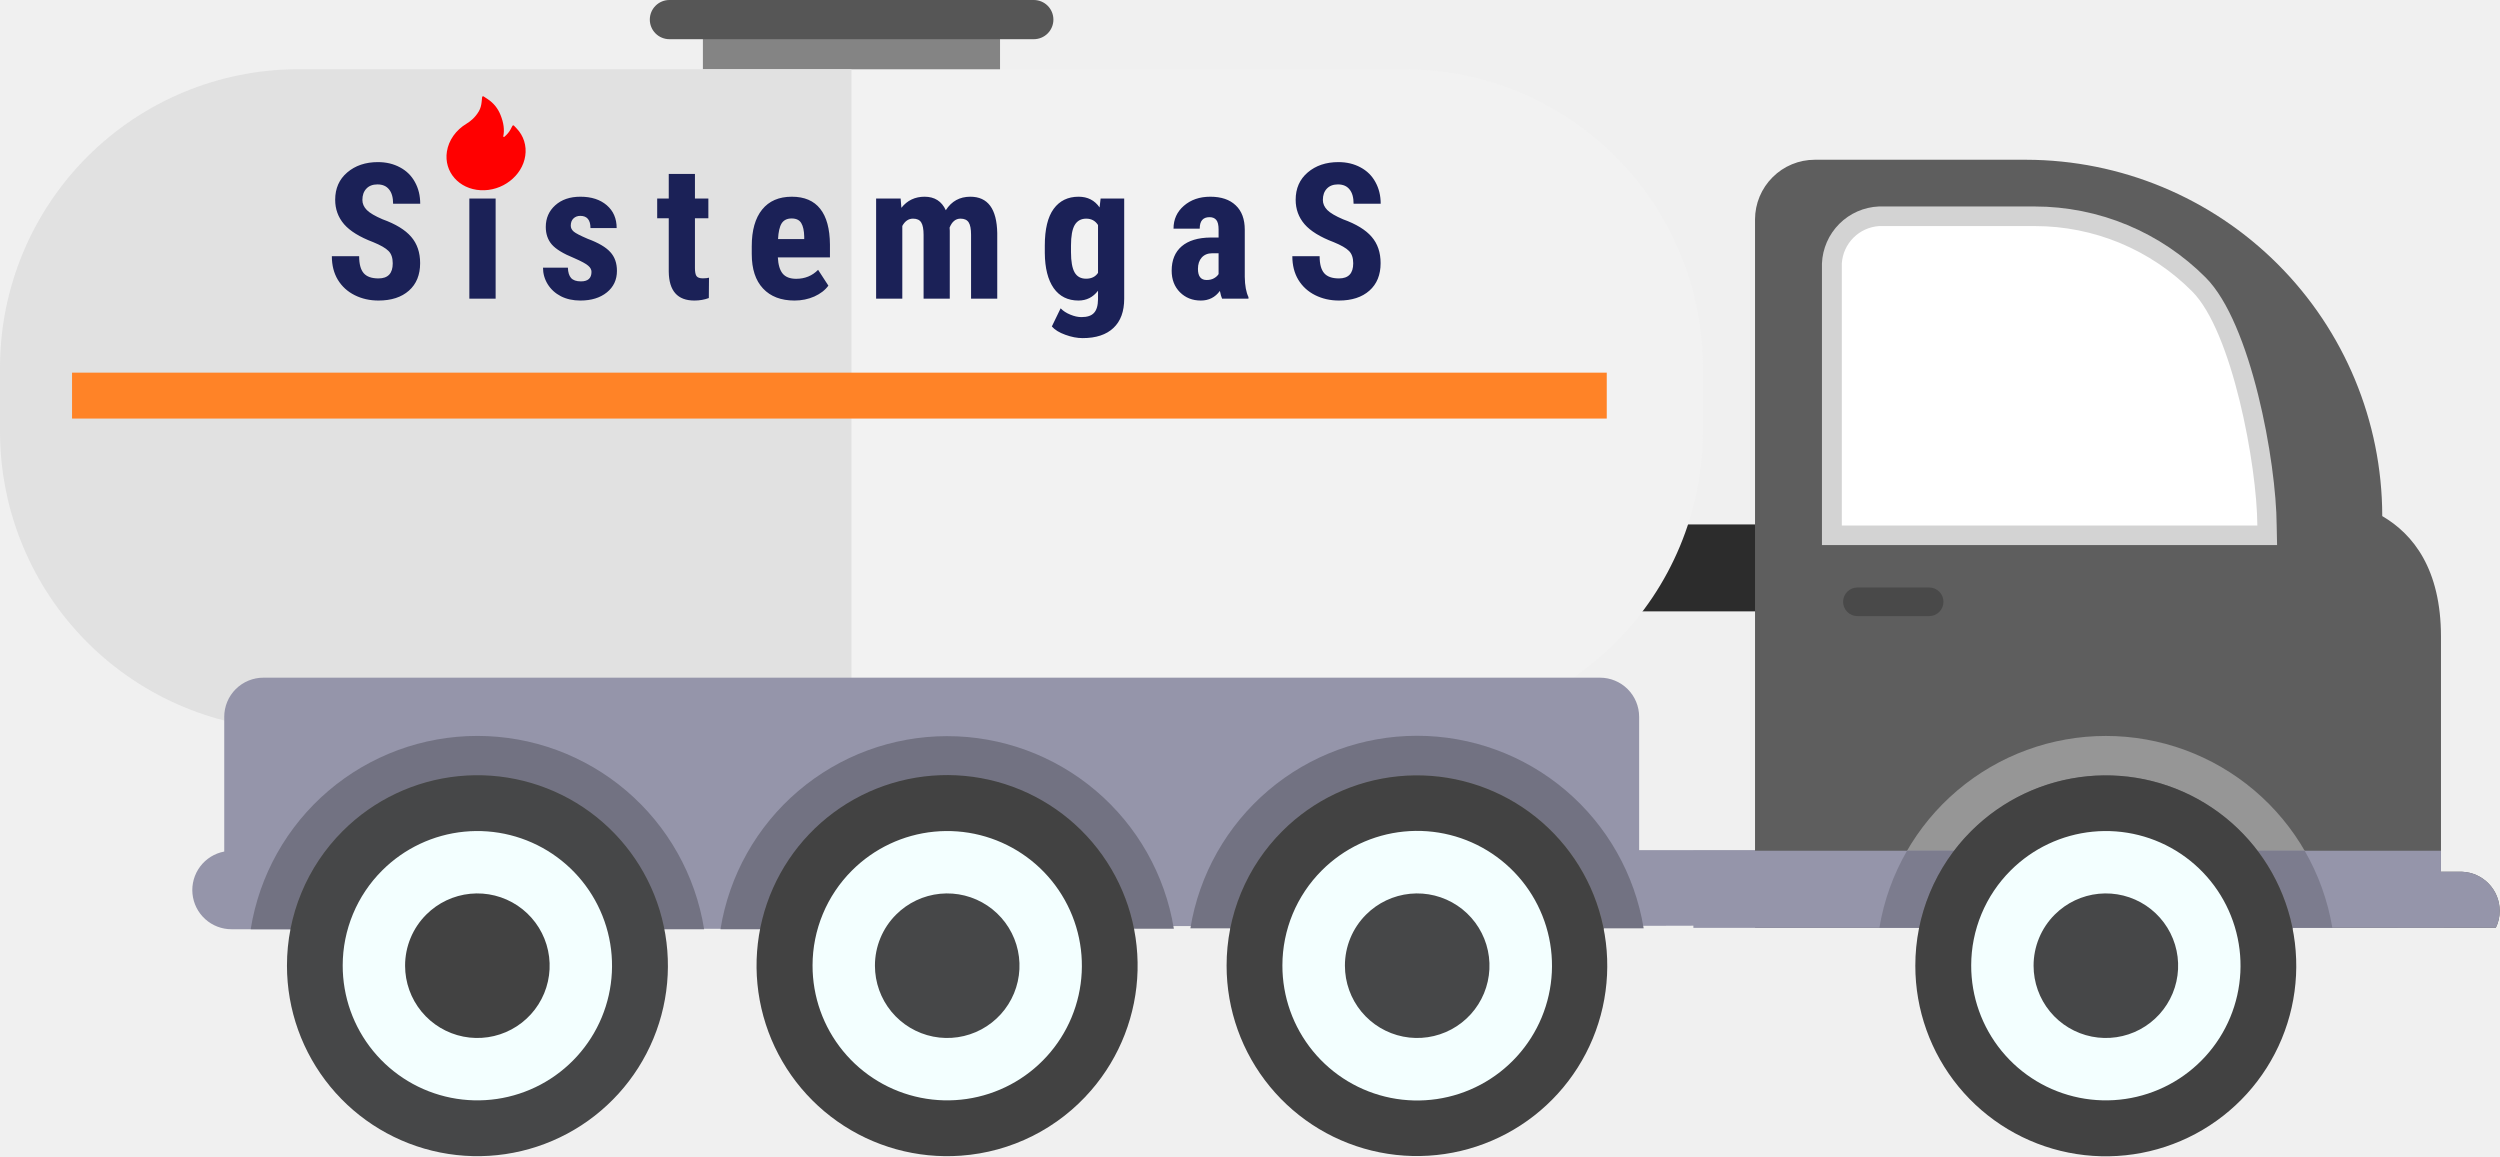
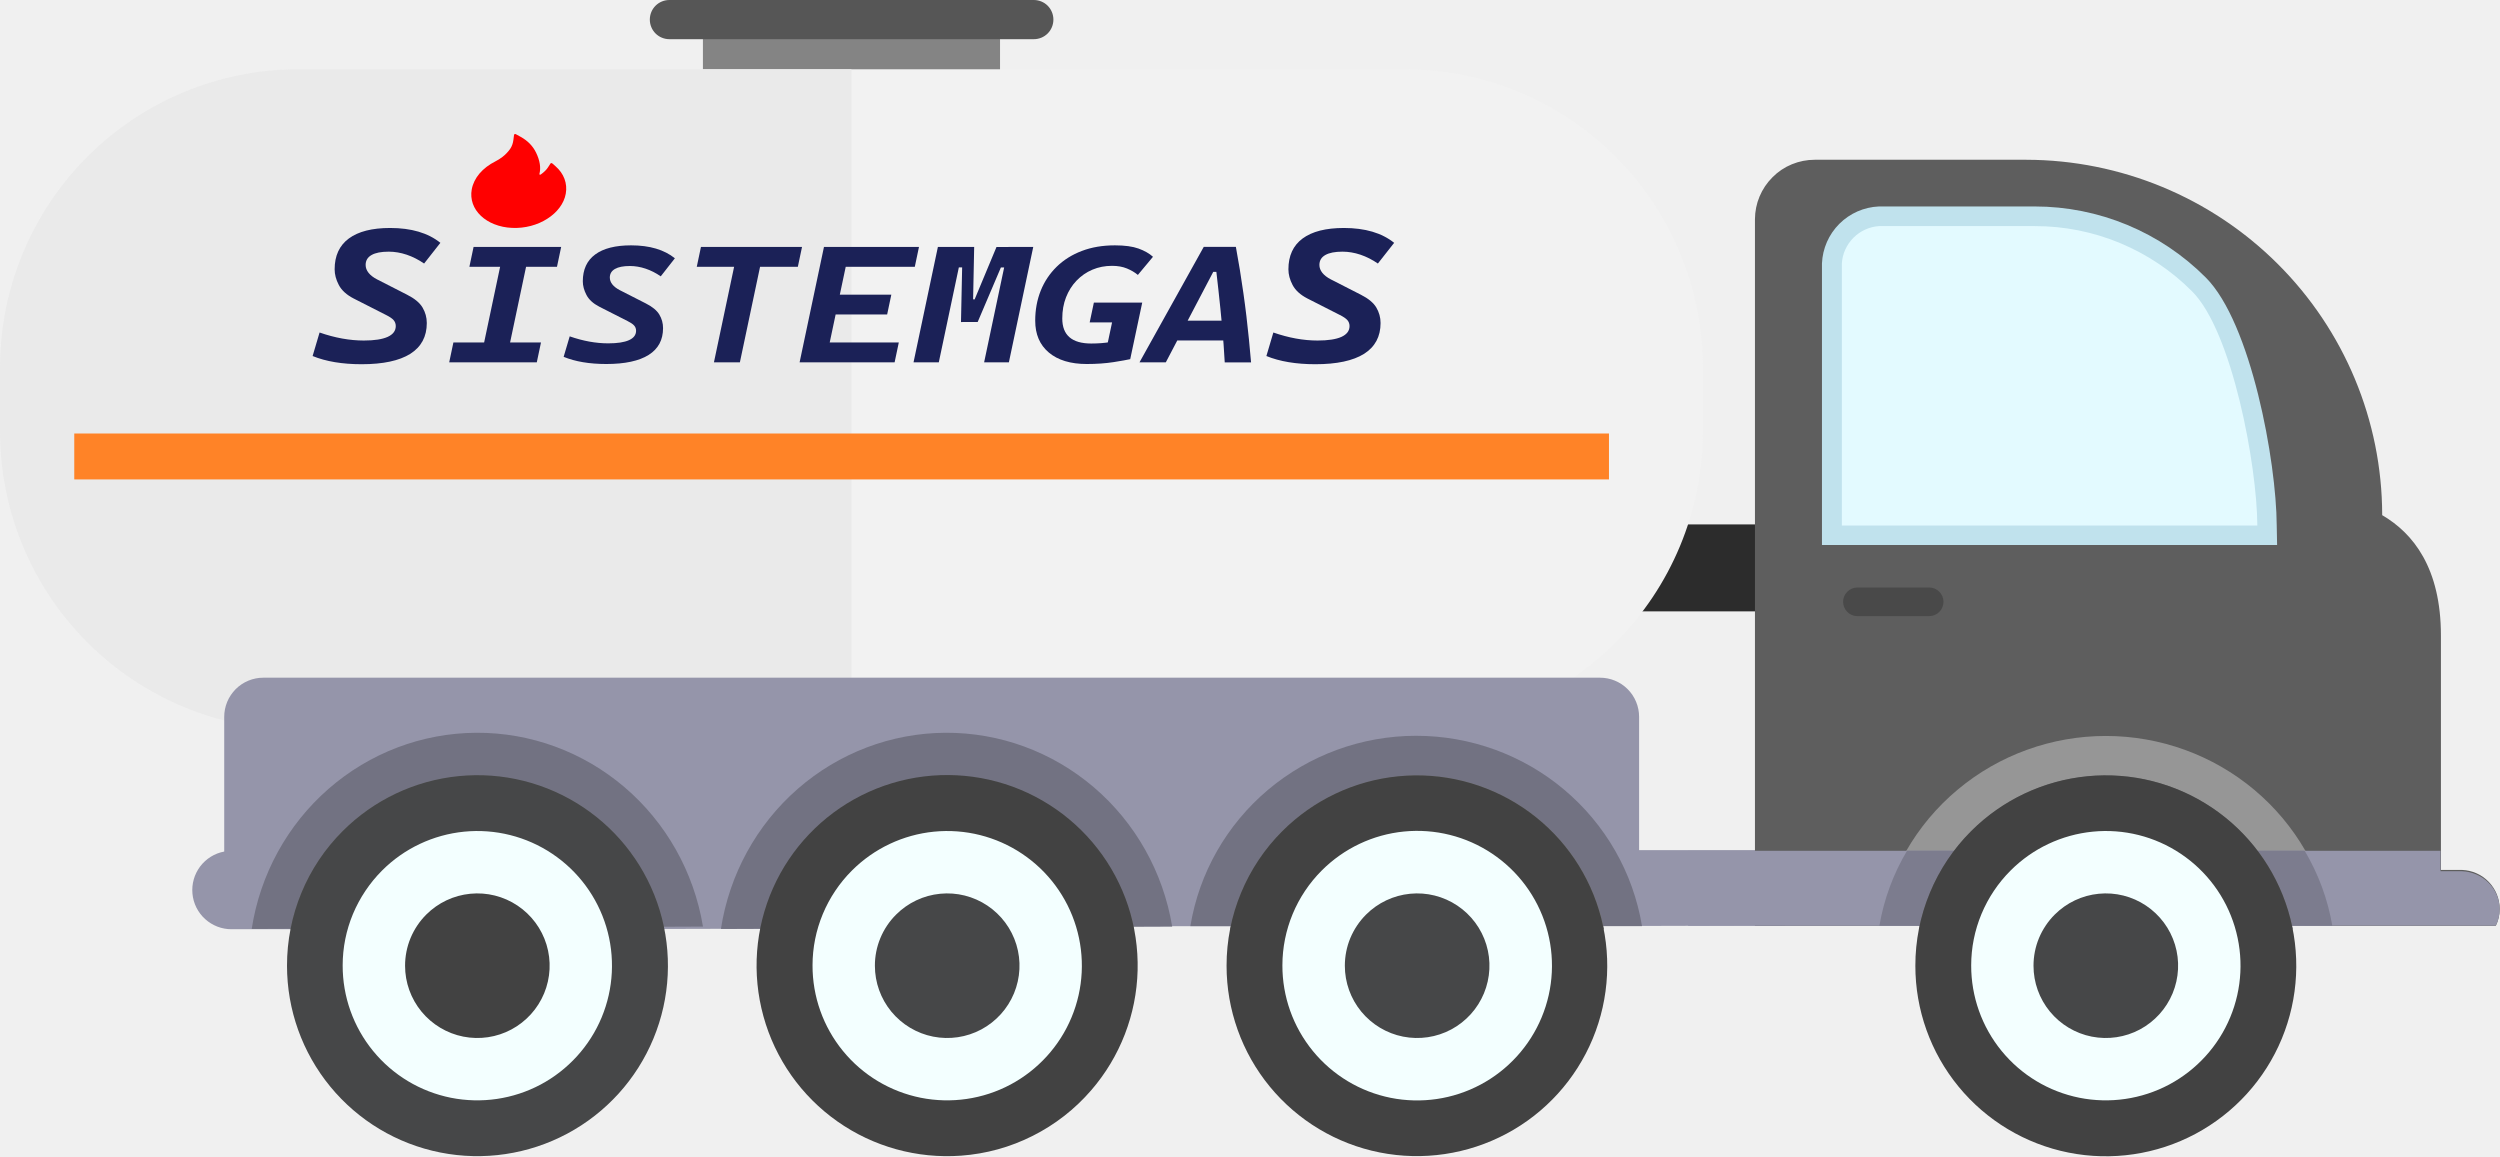
- <svg xmlns="http://www.w3.org/2000/svg" width="5857" height="2709" viewBox="0 0 5857 2709" fill="none">
-   <path d="M4203.17 1228.64H3838.9V1432.3H4203.17V1228.64Z" fill="#2C2C2C" />
-   <path d="M2342.9 45.912H1646.76V269.748H2342.9V45.912Z" fill="#848484" />
-   <path d="M697.087 162.198H3292.42C3477.14 162.701 3654.16 236.306 3784.78 366.926C3915.4 497.546 3989 674.561 3989.5 859.285V1012.9C3989 1197.63 3915.4 1374.64 3784.78 1505.26C3654.16 1635.88 3477.14 1709.49 3292.42 1709.99H697.087C512.363 1709.49 335.348 1635.88 204.728 1505.26C74.108 1374.64 0.503 1197.63 0 1012.9V859.285C0.503 674.561 74.108 497.546 204.728 366.926C335.348 236.306 512.363 162.701 697.087 162.198V162.198Z" fill="#F2F2F2" />
-   <path d="M697.087 162.198H1994.83V1709.99H697.087C512.362 1709.49 335.348 1635.88 204.728 1505.26C74.108 1374.64 0.503 1197.63 0 1012.9V859.285C0.503 674.561 74.108 497.546 204.728 366.926C335.348 236.306 512.362 162.701 697.087 162.198V162.198Z" fill="#E1E1E1" />
-   <path fill-rule="evenodd" clip-rule="evenodd" d="M617.337 2177.04H542.672C519.771 2177.12 497.667 2168.64 480.698 2153.26C463.728 2137.88 453.119 2116.72 450.95 2093.92C448.782 2071.12 455.211 2048.33 468.977 2030.03C482.743 2011.73 502.851 1999.23 525.356 1994.99V1987.05V1679.33C525.356 1667.28 527.733 1655.35 532.349 1644.22C536.965 1633.08 543.731 1622.97 552.26 1614.46C560.789 1605.94 570.912 1599.2 582.052 1594.6C593.191 1590 605.128 1587.65 617.179 1587.67H3748.35C3760.4 1587.65 3772.34 1590 3783.48 1594.6C3794.62 1599.2 3804.74 1605.94 3813.27 1614.46C3821.8 1622.97 3828.56 1633.08 3833.18 1644.22C3837.8 1655.35 3840.17 1667.28 3840.17 1679.33V1991.65H4021.91H4205.55H4227.16L4224.3 1998.01C4223.35 2000.07 4222.39 2002.14 4221.6 2004.36C4220.65 2006.43 4219.69 2008.65 4218.9 2010.72L4213.66 2023.74V2028.83L4211.27 2035.18L4208.89 2041.69L4206.51 2048.37L4204.12 2055.36L4201.9 2062.35C4201.9 2064.57 4200.47 2066.79 4199.84 2069.02L4197.77 2075.69V2076.8L4196.18 2082.52V2083.63L4194.43 2089.83V2090.62L4192.85 2096.98V2098.09L4191.42 2104.13L4190.14 2110.01V2111.28L4188.71 2118.27L4187.44 2124.62V2126.05L4186.33 2131.77V2133.68L4185.22 2139.39V2140.82L4184.11 2147.02V2147.81L4183.15 2153.85V2155.12L4182.2 2161.79V2166.4V2168.15L3820.63 2169.1H3402.98L2467.76 2169.9V2171.17C1799.11 2177.52 1190.04 2177.04 617.337 2177.04Z" fill="#9595AA" />
-   <path fill-rule="evenodd" clip-rule="evenodd" d="M3850.66 2174.82H3814.12H3402.98H2788.82C2809.45 2048.95 2874.12 1934.5 2971.3 1851.89C3068.48 1769.28 3191.85 1723.87 3319.4 1723.78C3446.95 1723.68 3570.39 1768.9 3667.69 1851.37C3765 1933.84 3829.84 2048.19 3850.66 2174.03V2174.82Z" fill="#727282" />
-   <path fill-rule="evenodd" clip-rule="evenodd" d="M2750.06 2175.77H2467.76V2177.04H1687.91C1708.24 2050.95 1772.76 1936.21 1869.93 1853.32C1967.1 1770.44 2090.59 1724.82 2218.31 1724.63C2346.03 1724.44 2469.65 1769.69 2567.07 1852.28C2664.49 1934.87 2729.35 2049.43 2750.06 2175.46V2175.77Z" fill="#727282" />
-   <path fill-rule="evenodd" clip-rule="evenodd" d="M617.338 2177.05H587.313C607.52 2050.72 672.091 1935.72 769.438 1852.71C866.785 1769.7 990.532 1724.1 1118.47 1724.1C1246.4 1724.1 1370.15 1769.7 1467.5 1852.71C1564.85 1935.72 1629.42 2050.72 1649.62 2177.05H617.338Z" fill="#727282" />
-   <path fill-rule="evenodd" clip-rule="evenodd" d="M5847.24 2173.55C5853.25 2161.24 5856.35 2147.7 5856.29 2134C5856.31 2110.28 5847.13 2087.48 5830.69 2070.38C5814.25 2053.29 5791.82 2043.24 5768.12 2042.33H5718.72V1492.03C5718.72 1333.17 5653.74 1251.52 5581.14 1209.1V1207.83C5580.6 986.926 5492.6 775.226 5336.4 619.024C5180.2 462.821 4968.5 374.826 4747.59 374.28H4251.63C4233.27 374.265 4215.09 377.878 4198.13 384.912C4181.17 391.946 4165.77 402.261 4152.81 415.267C4139.81 428.203 4129.49 443.574 4122.43 460.501C4115.37 477.428 4111.71 495.58 4111.67 513.92V2173.71L5847.24 2173.55Z" fill="#5E5E5E" />
-   <path fill-rule="evenodd" clip-rule="evenodd" d="M4403.02 2173.71H5464.22C5443.3 2048.1 5378.49 1933.98 5281.33 1851.66C5184.17 1769.35 5060.96 1724.17 4933.62 1724.17C4806.28 1724.17 4683.06 1769.35 4585.9 1851.66C4488.74 1933.98 4423.94 2048.1 4403.02 2173.71Z" fill="#969696" />
-   <path fill-rule="evenodd" clip-rule="evenodd" d="M5334.75 1276.93H4268.47V617.02C4269.95 582.145 4284.46 549.097 4309.15 524.415C4333.83 499.733 4366.88 485.215 4401.75 483.734H4767.13C4841.53 483.78 4915.19 498.509 4983.89 527.079C5052.59 555.648 5114.97 597.495 5167.47 650.222C5273.9 756.5 5333 1081.85 5333.79 1230.86L5334.75 1276.93Z" fill="#D3D3D3" />
-   <path fill-rule="evenodd" clip-rule="evenodd" d="M5847.24 2173.55C5853.25 2161.23 5856.35 2147.7 5856.29 2133.99C5856.31 2110.28 5847.13 2087.48 5830.69 2070.38C5814.25 2053.29 5791.82 2043.24 5768.12 2042.33H5718.72V1993.08H3967.26V2173.87L5847.24 2173.55Z" fill="#9595AA" />
-   <path fill-rule="evenodd" clip-rule="evenodd" d="M5399.24 1992.93H4467.99C4435.59 2048.77 4413.57 2110.02 4403.02 2173.71H5464.22C5453.59 2110.04 5431.58 2048.8 5399.24 1992.93V1992.93Z" fill="#7C7C8E" />
-   <path fill-rule="evenodd" clip-rule="evenodd" d="M5288.52 1231.18C5287.72 1089 5229.42 776.359 5135.69 682.631C5087.45 634.171 5030.12 595.712 4966.98 569.459C4903.84 543.207 4836.15 529.677 4767.77 529.646H4402.39C4379.7 531.139 4358.34 540.823 4342.26 556.897C4326.19 572.971 4316.5 594.338 4315.01 617.021V1231.18H5288.52Z" fill="white" />
-   <path fill-rule="evenodd" clip-rule="evenodd" d="M1556.37 2177.36H680.406C700.232 2075.76 754.766 1984.21 834.668 1918.39C914.57 1852.58 1014.87 1816.59 1118.39 1816.59C1221.91 1816.59 1322.21 1852.58 1402.11 1918.39C1482.01 1984.21 1536.54 2075.76 1556.37 2177.36V2177.36Z" fill="#757575" />
-   <path d="M802.888 1947.02C875.866 1873.98 971.91 1828.52 1074.65 1818.36C1177.4 1808.2 1280.48 1833.99 1366.35 1891.32C1452.21 1948.65 1515.54 2033.99 1545.54 2132.78C1575.54 2231.57 1570.35 2337.7 1530.87 2433.1C1491.38 2528.49 1420.04 2607.25 1329 2655.94C1237.96 2704.63 1132.85 2720.25 1031.59 2700.13C930.32 2680.01 839.165 2625.4 773.651 2545.6C708.138 2465.8 672.321 2365.76 672.304 2262.51C672.216 2203.92 683.707 2145.88 706.117 2091.74C728.527 2037.59 761.414 1988.41 802.888 1947.02Z" fill="#464748" />
-   <path d="M895.346 2039.31C946.992 1987.69 1014.94 1955.58 1087.62 1948.46C1160.29 1941.34 1233.18 1959.65 1293.87 2000.26C1354.55 2040.87 1399.27 2101.28 1420.4 2171.18C1441.52 2241.08 1437.75 2316.14 1409.72 2383.57C1381.69 2450.99 1331.14 2506.61 1266.68 2540.93C1202.23 2575.25 1127.87 2586.16 1056.28 2571.78C984.686 2557.41 920.296 2518.64 874.089 2462.1C827.882 2405.56 802.718 2334.74 802.889 2261.72C802.933 2220.39 811.122 2179.48 826.986 2141.32C842.851 2103.16 866.08 2068.49 895.346 2039.31Z" fill="#F3FFFF" />
-   <path d="M998.607 2142.73C1026.3 2115.02 1062.75 2097.77 1101.74 2093.92C1140.73 2090.06 1179.84 2099.85 1212.43 2121.6C1245.01 2143.36 1269.04 2175.74 1280.43 2213.23C1291.81 2250.71 1289.85 2290.99 1274.87 2327.19C1259.89 2363.39 1232.82 2393.28 1198.27 2411.76C1163.73 2430.24 1123.84 2436.18 1085.42 2428.55C1046.99 2420.92 1012.39 2400.2 987.525 2369.93C962.659 2339.65 949.058 2301.69 949.042 2262.51C949.006 2240.27 953.367 2218.23 961.873 2197.68C970.379 2177.12 982.863 2158.45 998.607 2142.73V2142.73Z" fill="#424242" />
-   <path fill-rule="evenodd" clip-rule="evenodd" d="M5371.6 2177.36H4495.64C4515.46 2075.76 4570 1984.21 4649.9 1918.39C4729.8 1852.58 4830.1 1816.59 4933.62 1816.59C5037.14 1816.59 5137.44 1852.58 5217.34 1918.39C5297.24 1984.21 5351.78 2075.76 5371.6 2177.36V2177.36Z" fill="#757575" />
-   <path d="M4618.12 1947.01C4691.17 1874.06 4787.25 1828.69 4890 1818.63C4992.75 1808.58 5095.8 1834.46 5181.61 1891.87C5267.41 1949.28 5330.66 2034.66 5360.57 2133.47C5390.48 2232.29 5385.2 2338.41 5345.64 2433.77C5306.07 2529.13 5234.67 2607.81 5143.59 2656.43C5052.51 2705.04 4947.4 2720.57 4846.16 2700.37C4744.91 2680.18 4653.8 2625.5 4588.35 2545.66C4522.9 2465.82 4487.16 2365.75 4487.22 2262.51C4487.17 2203.89 4498.71 2145.84 4521.18 2091.7C4543.64 2037.55 4576.59 1988.38 4618.12 1947.01Z" fill="#424242" />
-   <path d="M4710.58 2039.31C4762.22 1987.69 4830.18 1955.58 4902.85 1948.46C4975.52 1941.34 5048.42 1959.65 5109.1 2000.26C5169.78 2040.87 5214.5 2101.28 5235.63 2171.18C5256.75 2241.08 5252.98 2316.14 5224.95 2383.57C5196.92 2450.99 5146.37 2506.61 5081.92 2540.93C5017.46 2575.25 4943.1 2586.16 4871.51 2571.78C4799.92 2557.41 4735.53 2518.64 4689.32 2462.1C4643.11 2405.56 4617.95 2334.74 4618.12 2261.72C4618.16 2220.39 4626.35 2179.48 4642.22 2141.32C4658.08 2103.16 4681.31 2068.49 4710.58 2039.31Z" fill="#F3FFFF" />
-   <path d="M4813.84 2142.73C4841.53 2115.02 4877.98 2097.77 4916.97 2093.92C4955.96 2090.06 4995.07 2099.85 5027.66 2121.6C5060.24 2143.36 5084.27 2175.74 5095.66 2213.23C5107.04 2250.71 5105.08 2290.99 5090.1 2327.19C5075.12 2363.39 5048.05 2393.28 5013.5 2411.76C4978.96 2430.24 4939.07 2436.18 4900.65 2428.55C4862.22 2420.92 4827.62 2400.2 4802.76 2369.93C4777.89 2339.65 4764.29 2301.69 4764.27 2262.51C4764.24 2240.27 4768.6 2218.23 4777.1 2197.68C4785.61 2177.12 4798.09 2158.45 4813.84 2142.73V2142.73Z" fill="#464748" />
-   <path fill-rule="evenodd" clip-rule="evenodd" d="M4351.39 1376.38H4519.78C4528.65 1376.42 4537.13 1379.97 4543.38 1386.26C4549.64 1392.54 4553.14 1401.04 4553.14 1409.9V1409.9C4553.14 1418.76 4549.64 1427.27 4543.38 1433.55C4537.13 1439.83 4528.65 1443.38 4519.78 1443.42H4351.39C4342.53 1443.38 4334.04 1439.83 4327.79 1433.55C4321.54 1427.27 4318.03 1418.76 4318.03 1409.9V1409.9C4318.03 1401.04 4321.54 1392.54 4327.79 1386.26C4334.04 1379.97 4342.53 1376.42 4351.39 1376.38V1376.38Z" fill="#494949" />
-   <path d="M1568.29 0C1556.11 0 1544.43 4.837 1535.82 13.447C1527.21 22.057 1522.37 33.735 1522.37 45.911C1522.37 58.088 1527.21 69.766 1535.82 78.376C1544.43 86.986 1556.11 91.823 1568.29 91.823H2422.01C2434.19 91.823 2445.86 86.986 2454.47 78.376C2463.08 69.766 2467.92 58.088 2467.92 45.911C2467.92 33.735 2463.08 22.057 2454.47 13.447C2445.86 4.837 2434.19 0 2422.01 0H1568.29Z" fill="#565656" />
-   <path fill-rule="evenodd" clip-rule="evenodd" d="M2657.13 2177.36H1781.16C1800.99 2075.76 1855.52 1984.21 1935.42 1918.39C2015.33 1852.58 2115.62 1816.59 2219.14 1816.59C2322.66 1816.59 2422.96 1852.58 2502.86 1918.39C2582.77 1984.21 2637.3 2075.76 2657.13 2177.36V2177.36Z" fill="#757575" />
-   <path d="M2251.39 2707.49C2148.38 2715.02 2045.95 2686.6 1961.55 2627.07C1877.14 2567.54 1815.99 2480.59 1788.52 2381.02C1761.04 2281.46 1768.94 2175.45 1810.87 2081.06C1852.8 1986.67 1926.16 1909.74 2018.45 1863.37C2110.74 1817.01 2216.26 1804.08 2317.01 1826.8C2417.77 1849.52 2507.53 1906.47 2571 1987.95C2634.47 2069.43 2667.72 2170.4 2665.09 2273.65C2662.46 2376.9 2624.11 2476.04 2556.57 2554.18C2518.31 2598.58 2471.65 2634.98 2419.28 2661.29C2366.91 2687.6 2309.85 2703.3 2251.39 2707.49Z" fill="#424242" />
-   <path d="M1996.1 2039.31C2047.75 1987.69 2115.7 1955.58 2188.37 1948.46C2261.05 1941.34 2333.94 1959.65 2394.62 2000.26C2455.31 2040.87 2500.02 2101.28 2521.15 2171.18C2542.28 2241.08 2538.5 2316.14 2510.47 2383.57C2482.44 2450.99 2431.89 2506.61 2367.44 2540.93C2302.99 2575.25 2228.63 2586.16 2157.03 2571.78C2085.44 2557.41 2021.05 2518.64 1974.84 2462.1C1928.64 2405.56 1903.47 2334.74 1903.64 2261.72C1903.69 2220.39 1911.88 2179.48 1927.74 2141.32C1943.61 2103.16 1966.83 2068.49 1996.1 2039.31V2039.31Z" fill="#F3FFFF" />
-   <path d="M2099.36 2142.73C2127.06 2115.02 2163.5 2097.77 2202.49 2093.92C2241.48 2090.06 2280.6 2099.85 2313.18 2121.6C2345.76 2143.36 2369.8 2175.74 2381.18 2213.23C2392.57 2250.71 2390.6 2290.99 2375.62 2327.19C2360.64 2363.39 2333.57 2393.28 2299.03 2411.76C2264.48 2430.24 2224.6 2436.18 2186.17 2428.55C2147.74 2420.92 2113.15 2400.2 2088.28 2369.93C2063.41 2339.65 2049.81 2301.69 2049.8 2262.51C2049.75 2240.27 2054.11 2218.23 2062.62 2197.67C2071.12 2177.11 2083.61 2158.44 2099.36 2142.73V2142.73Z" fill="#464748" />
-   <path fill-rule="evenodd" clip-rule="evenodd" d="M3757.88 2177.36H2881.92C2901.74 2075.76 2956.28 1984.21 3036.18 1918.39C3116.08 1852.58 3216.38 1816.59 3319.9 1816.59C3423.42 1816.59 3523.72 1852.58 3603.62 1918.39C3683.52 1984.21 3738.06 2075.76 3757.88 2177.36V2177.36Z" fill="#757575" />
-   <path d="M3004.4 1947.01C3077.37 1874.1 3173.37 1828.74 3276.03 1818.67C3378.7 1808.6 3481.68 1834.43 3567.43 1891.76C3653.19 1949.1 3716.41 2034.39 3746.34 2133.12C3776.26 2231.84 3771.03 2337.88 3731.54 2433.18C3692.04 2528.48 3620.73 2607.14 3529.75 2655.76C3438.77 2704.38 3333.75 2719.95 3232.57 2699.82C3131.4 2679.69 3040.33 2625.11 2974.89 2545.37C2909.44 2465.63 2873.67 2365.67 2873.66 2262.51C2873.59 2203.9 2885.1 2145.86 2907.54 2091.72C2929.98 2037.57 2962.9 1988.4 3004.4 1947.01V1947.01Z" fill="#424242" />
-   <path d="M3096.7 2039.31C3148.35 1987.57 3216.35 1955.35 3289.1 1948.15C3361.85 1940.94 3434.85 1959.21 3495.65 1999.82C3556.44 2040.43 3601.26 2100.87 3622.46 2170.84C3643.66 2240.8 3639.94 2315.96 3611.91 2383.48C3583.89 2451.01 3533.31 2506.72 3468.79 2541.11C3404.28 2575.51 3329.84 2586.45 3258.15 2572.09C3186.47 2557.72 3121.99 2518.93 3075.72 2462.33C3029.44 2405.73 3004.24 2334.83 3004.4 2261.72C3004.48 2178.28 3037.68 2098.29 3096.7 2039.31V2039.31Z" fill="#F3FFFF" />
-   <path d="M3200.43 2142.73C3228.13 2115.02 3264.58 2097.77 3303.57 2093.92C3342.55 2090.06 3381.67 2099.85 3414.25 2121.6C3446.84 2143.36 3470.87 2175.74 3482.25 2213.23C3493.64 2250.71 3491.68 2290.99 3476.7 2327.19C3461.72 2363.39 3434.65 2393.28 3400.1 2411.76C3365.56 2430.24 3325.67 2436.18 3287.24 2428.55C3248.81 2420.92 3214.22 2400.2 3189.35 2369.93C3164.49 2339.65 3150.89 2301.69 3150.87 2262.51C3150.83 2240.27 3155.18 2218.23 3163.69 2197.67C3172.2 2177.11 3184.68 2158.44 3200.43 2142.73V2142.73Z" fill="#464748" />
-   <path d="M3764.31 873.053H168.787V980.603H3764.31V873.053Z" fill="#FF8327" />
-   <path d="M920.105 616.96C920.105 604.097 916.781 594.414 910.133 587.91C903.629 581.261 891.705 574.396 874.361 567.314C842.709 555.318 819.945 541.298 806.07 525.255C792.195 509.068 785.258 489.99 785.258 468.021C785.258 441.427 794.652 420.109 813.441 404.066C832.375 387.878 856.367 379.785 885.418 379.785C904.785 379.785 922.057 383.904 937.232 392.142C952.408 400.236 964.043 411.726 972.137 426.613C980.375 441.5 984.494 458.41 984.494 477.343H920.973C920.973 462.601 917.793 451.4 911.434 443.74C905.219 435.935 896.186 432.033 884.334 432.033C873.205 432.033 864.533 435.357 858.318 442.005C852.104 448.509 848.996 457.326 848.996 468.455C848.996 477.126 852.465 485.003 859.402 492.085C866.34 499.023 878.625 506.25 896.258 513.765C927.043 524.894 949.373 538.552 963.248 554.74C977.268 570.927 984.277 591.523 984.277 616.527C984.277 643.988 975.533 665.451 958.045 680.916C940.557 696.38 916.781 704.113 886.719 704.113C866.34 704.113 847.768 699.921 831.002 691.539C814.236 683.156 801.084 671.16 791.545 655.55C782.15 639.941 777.453 621.513 777.453 600.267H841.408C841.408 618.478 844.949 631.703 852.031 639.941C859.113 648.179 870.676 652.298 886.719 652.298C908.977 652.298 920.105 640.519 920.105 616.96ZM1161.17 699.777H1099.6V465.203H1161.17V699.777ZM1096.78 404.5C1096.78 394.96 1099.81 387.156 1105.88 381.085C1111.95 375.015 1120.05 371.98 1130.16 371.98C1140.28 371.98 1148.38 375.015 1154.45 381.085C1160.52 387.156 1163.55 394.96 1163.55 404.5C1163.55 413.894 1160.52 421.699 1154.45 427.914C1148.52 434.128 1140.43 437.236 1130.16 437.236C1119.9 437.236 1111.74 434.128 1105.67 427.914C1099.74 421.699 1096.78 413.894 1096.78 404.5ZM1385.75 636.906C1385.75 631.703 1383.22 626.933 1378.16 622.597C1373.25 618.117 1362.19 612.119 1344.99 604.603C1319.7 594.341 1302.28 583.718 1292.74 572.734C1283.35 561.75 1278.65 548.091 1278.65 531.759C1278.65 511.236 1286.02 494.326 1300.77 481.029C1315.65 467.587 1335.31 460.867 1359.73 460.867C1385.46 460.867 1406.06 467.515 1421.52 480.812C1436.99 494.109 1444.72 511.958 1444.72 534.361H1383.37C1383.37 515.283 1375.42 505.744 1359.52 505.744C1353.01 505.744 1347.67 507.767 1343.48 511.814C1339.28 515.861 1337.19 521.498 1337.19 528.724C1337.19 533.927 1339.5 538.552 1344.13 542.599C1348.75 546.501 1359.66 552.138 1376.86 559.509C1401.87 568.759 1419.5 579.093 1429.76 590.511C1440.17 601.785 1445.37 616.455 1445.37 634.521C1445.37 655.478 1437.49 672.316 1421.74 685.035C1405.98 697.753 1385.32 704.113 1359.73 704.113C1342.54 704.113 1327.36 700.789 1314.21 694.14C1301.06 687.347 1290.72 677.953 1283.21 665.957C1275.83 653.96 1272.15 641.025 1272.15 627.15H1330.47C1330.76 637.845 1333.21 645.867 1337.84 651.214C1342.61 656.562 1350.34 659.236 1361.04 659.236C1377.51 659.236 1385.75 651.792 1385.75 636.906ZM1628.11 407.535V465.203H1659.55V511.38H1628.11V627.8C1628.11 637.05 1629.34 643.41 1631.8 646.878C1634.4 650.347 1639.31 652.082 1646.54 652.082C1652.47 652.082 1657.31 651.576 1661.07 650.564L1660.63 698.259C1650.23 702.162 1638.95 704.113 1626.81 704.113C1587.21 704.113 1567.19 681.421 1566.76 636.039V511.38H1539.66V465.203H1566.76V407.535H1628.11ZM1861.37 704.113C1829.86 704.113 1805.29 694.718 1787.66 675.929C1770.02 657.14 1761.21 630.257 1761.21 595.281V576.636C1761.21 539.636 1769.3 511.091 1785.49 491.001C1801.68 470.912 1824.87 460.867 1855.08 460.867C1884.57 460.867 1906.75 470.333 1921.64 489.267C1936.52 508.056 1944.11 535.951 1944.4 572.951V603.085H1822.34C1823.21 620.429 1827.04 633.148 1833.83 641.242C1840.63 649.191 1851.11 653.166 1865.27 653.166C1885.79 653.166 1902.92 646.156 1916.65 632.136L1940.72 669.208C1933.2 679.615 1922.29 688.07 1907.98 694.574C1893.67 700.933 1878.13 704.113 1861.37 704.113ZM1822.78 560.16H1884.13V554.523C1883.84 540.503 1881.53 529.88 1877.19 522.654C1872.86 515.427 1865.34 511.814 1854.65 511.814C1843.95 511.814 1836.15 515.644 1831.23 523.304C1826.46 530.964 1823.65 543.25 1822.78 560.16ZM2110.02 465.203L2111.75 486.882C2125.48 469.539 2143.62 460.867 2166.17 460.867C2189.58 460.867 2206.13 471.417 2215.81 492.519C2229.26 471.417 2248.41 460.867 2273.26 460.867C2314.31 460.867 2335.34 489.267 2336.35 546.068V699.777H2275V549.97C2275 536.384 2273.12 526.701 2269.36 520.919C2265.6 515.138 2259.25 512.248 2250.28 512.248C2238.87 512.248 2230.34 519.257 2224.7 533.277L2225.14 540.648V699.777H2163.78V550.404C2163.78 536.962 2161.98 527.279 2158.36 521.353C2154.75 515.283 2148.32 512.248 2139.07 512.248C2128.52 512.248 2120.13 517.957 2113.92 529.375V699.777H2052.57V465.203H2110.02ZM2447.77 575.335C2447.77 536.89 2454.71 508.201 2468.58 489.267C2482.46 470.333 2501.9 460.867 2526.9 460.867C2548.15 460.867 2564.55 469.25 2576.11 486.015L2578.5 465.203H2633.78V699.777C2633.78 729.695 2625.4 752.531 2608.63 768.285C2591.87 784.183 2567.8 792.132 2536.44 792.132C2523.58 792.132 2510.06 789.531 2495.9 784.328C2481.73 779.269 2471.18 772.765 2464.25 764.816L2484.84 722.324C2490.62 728.394 2498.14 733.308 2507.39 737.066C2516.64 740.968 2525.38 742.919 2533.62 742.919C2547.35 742.919 2557.18 739.595 2563.1 732.947C2569.18 726.443 2572.28 715.892 2572.43 701.294V681.132C2560.72 696.453 2545.47 704.113 2526.68 704.113C2501.68 704.113 2482.31 694.429 2468.58 675.062C2455 655.55 2448.06 628.089 2447.77 592.679V575.335ZM2509.12 590.728C2509.12 612.408 2511.94 628.234 2517.58 638.207C2523.21 648.035 2532.18 652.949 2544.46 652.949C2557.03 652.949 2566.36 648.396 2572.43 639.291V527.207C2566.07 517.234 2556.89 512.248 2544.89 512.248C2532.75 512.248 2523.72 517.234 2517.79 527.207C2512.01 537.179 2509.12 553.222 2509.12 575.335V590.728ZM2863.13 699.777C2861.4 696.164 2859.67 690.093 2857.93 681.566C2846.95 696.597 2832.06 704.113 2813.27 704.113C2793.61 704.113 2777.28 697.609 2764.28 684.601C2751.41 671.593 2744.98 654.755 2744.98 634.087C2744.98 609.517 2752.78 590.511 2768.39 577.07C2784.15 563.628 2806.77 556.763 2836.25 556.474H2854.9V537.613C2854.9 527.062 2853.09 519.619 2849.48 515.283C2845.86 510.947 2840.59 508.779 2833.65 508.779C2818.33 508.779 2810.67 517.74 2810.67 535.662H2749.32C2749.32 513.982 2757.41 496.132 2773.6 482.113C2789.93 467.949 2810.53 460.867 2835.38 460.867C2861.11 460.867 2880.98 467.587 2895 481.029C2909.17 494.326 2916.25 513.404 2916.25 538.263V648.613C2916.54 668.847 2919.43 684.673 2924.92 696.091V699.777H2863.13ZM2826.93 655.984C2833.72 655.984 2839.5 654.611 2844.27 651.865C2849.04 649.119 2852.58 645.867 2854.9 642.109V593.33H2840.15C2829.75 593.33 2821.51 596.654 2815.44 603.302C2809.51 609.951 2806.55 618.839 2806.55 629.968C2806.55 647.312 2813.34 655.984 2826.93 655.984ZM3170.32 616.96C3170.32 604.097 3166.99 594.414 3160.35 587.91C3153.84 581.261 3141.92 574.396 3124.57 567.314C3092.92 555.318 3070.16 541.298 3056.28 525.255C3042.41 509.068 3035.47 489.99 3035.47 468.021C3035.47 441.427 3044.87 420.109 3063.65 404.066C3082.59 387.878 3106.58 379.785 3135.63 379.785C3155 379.785 3172.27 383.904 3187.45 392.142C3202.62 400.236 3214.26 411.726 3222.35 426.613C3230.59 441.5 3234.71 458.41 3234.71 477.343H3171.19C3171.19 462.601 3168.01 451.4 3161.65 443.74C3155.43 435.935 3146.4 432.033 3134.55 432.033C3123.42 432.033 3114.75 435.357 3108.53 442.005C3102.32 448.509 3099.21 457.326 3099.21 468.455C3099.21 477.126 3102.68 485.003 3109.62 492.085C3116.55 499.023 3128.84 506.25 3146.47 513.765C3177.26 524.894 3199.59 538.552 3213.46 554.74C3227.48 570.927 3234.49 591.523 3234.49 616.527C3234.49 643.988 3225.75 665.451 3208.26 680.916C3190.77 696.38 3166.99 704.113 3136.93 704.113C3116.55 704.113 3097.98 699.921 3081.21 691.539C3064.45 683.156 3051.3 671.16 3041.76 655.55C3032.36 639.941 3027.67 621.513 3027.67 600.267H3091.62C3091.62 618.478 3095.16 631.703 3102.24 639.941C3109.33 648.179 3120.89 652.298 3136.93 652.298C3159.19 652.298 3170.32 640.519 3170.32 616.96Z" fill="#1B2157" />
-   <path d="M1227.96 330.551C1224.52 319.599 1218.62 309.614 1210.63 301.223L1204.03 294.284C1203.81 294.054 1203.52 293.885 1203.2 293.789C1202.88 293.694 1202.52 293.676 1202.18 293.737C1201.83 293.799 1201.5 293.937 1201.21 294.141C1200.92 294.344 1200.69 294.606 1200.52 294.904L1195.75 303.831C1192.76 309.432 1187.99 315.057 1181.62 320.497C1181.2 320.843 1180.76 320.918 1180.47 320.927C1180.18 320.936 1179.75 320.862 1179.41 320.499C1179.09 320.186 1178.97 319.736 1179.06 319.298C1182.27 304.644 1180.1 287.799 1172.57 269.182C1166.35 253.716 1156.32 241.367 1142.81 232.398L1132.94 225.872C1131.65 225.013 1129.7 225.94 1129.54 227.483L1128.33 239.241C1127.5 247.276 1125.44 254.306 1122.19 260.065C1118.23 267.114 1113.09 273.582 1106.91 279.303C1102.61 283.279 1097.88 286.829 1092.81 289.887C1080.61 297.203 1070.13 306.861 1062.15 318.135C1054.16 329.512 1048.97 342.235 1046.97 355.313C1045.22 366.844 1045.94 378.141 1049.14 388.934C1052.23 399.325 1057.51 408.892 1064.7 417.105C1071.96 425.386 1080.83 432.08 1091.1 436.954C1101.74 442.02 1113.39 444.925 1125.78 445.604C1138.16 446.283 1150.5 444.693 1162.48 440.892C1174.03 437.239 1184.88 431.584 1194.44 424.242C1204.07 416.887 1212.09 408.114 1218.24 398.228C1224.63 387.99 1228.81 376.82 1230.52 365.4C1232.33 353.478 1231.49 341.755 1227.96 330.551Z" fill="#FF0000" />
+ <svg xmlns="http://www.w3.org/2000/svg" width="5857" height="2709" id="Layer_1" data-name="Layer 1" viewBox="0 0 5857 2709">
+   <defs>
+     <style>
+       .cls-1 {
+         fill: #848484;
+       }
+ 
+       .cls-2 {
+         fill: #ff8327;
+       }
+ 
+       .cls-3 {
+         fill: #565656;
+       }
+ 
+       .cls-4 {
+         fill: #f3ffff;
+       }
+ 
+       .cls-5 {
+         fill: #969696;
+       }
+ 
+       .cls-5, .cls-6, .cls-7, .cls-8, .cls-9, .cls-10, .cls-11, .cls-12, .cls-13 {
+         fill-rule: evenodd;
+       }
+ 
+       .cls-6 {
+         fill: #9595aa;
+       }
+ 
+       .cls-7 {
+         fill: #757575;
+       }
+ 
+       .cls-8 {
+         fill: #e3faff;
+       }
+ 
+       .cls-9 {
+         fill: #494949;
+       }
+ 
+       .cls-10 {
+         fill: #5e5e5e;
+       }
+ 
+       .cls-14 {
+         fill: #eaeaea;
+       }
+ 
+       .cls-15 {
+         fill: #424242;
+       }
+ 
+       .cls-11 {
+         fill: #7c7c8e;
+       }
+ 
+       .cls-12 {
+         fill: #727282;
+       }
+ 
+       .cls-16 {
+         fill: #2c2c2c;
+       }
+ 
+       .cls-13 {
+         fill: #c0e2ed;
+       }
+ 
+       .cls-17 {
+         fill: #464748;
+       }
+ 
+       .cls-18 {
+         fill: #f2f2f2;
+       }
+ 
+       .cls-19 {
+         fill: red;
+       }
+ 
+       .cls-20 {
+         fill: #1b2157;
+       }
+     </style>
+   </defs>
+   <path class="cls-16" d="m4203.2,1228.6h-364.3v203.7h364.3v-203.7Z" />
+   <path class="cls-1" d="m2342.9,45.9h-696.1v223.8h696.1V45.9Z" />
+   <path class="cls-18" d="m697.1,162.2h2595.3c184.7.5,361.7,74.1,492.4,204.7,130.6,130.6,204.2,307.6,204.7,492.4v153.6c-.5,184.7-74.1,361.7-204.7,492.4-130.6,130.6-307.6,204.2-492.4,204.7H697.1c-184.7-.5-361.7-74.1-492.4-204.7C74.1,1374.6.5,1197.6,0,1012.9v-153.6c.5-184.7,74.1-361.7,204.7-492.4,130.6-130.6,307.7-204.2,492.4-204.7h0Z" />
+   <path class="cls-14" d="m697.1,162.2h1297.7v1547.8H697.1c-184.7-.5-361.7-74.1-492.4-204.7C74.1,1374.6.5,1197.6,0,1012.9v-153.6c.5-184.7,74.1-361.7,204.7-492.4,130.6-130.6,307.7-204.2,492.4-204.7h0Z" />
+   <path class="cls-6" d="m617.3,2177h-74.7c-22.9.1-45-8.4-62-23.8-17-15.4-27.6-36.5-29.7-59.3-2.2-22.8,4.3-45.6,18-63.9,13.8-18.3,33.9-30.8,56.4-35v-315.6c0-12,2.4-24,7-35.1s11.4-21.2,19.9-29.8c8.5-8.5,18.7-15.3,29.8-19.9s23.1-6.9,35.1-6.9h3131.2c12,0,24,2.3,35.1,6.9s21.3,11.3,29.8,19.9c8.5,8.5,15.3,18.6,19.9,29.8,4.6,11.1,7,23.1,7,35.1v312.3h386.9l-2.9,6.4c-.9,2.1-1.9,4.1-2.7,6.3-1,2.1-1.9,4.3-2.7,6.4l-5.2,13v5.1l-2.4,6.4-2.4,6.5-2.4,6.7-2.4,7-2.2,7c0,2.2-1.4,4.4-2.1,6.7l-2.1,6.7v1.1l-1.6,5.7v1.1l-1.8,6.2v.8l-1.6,6.4v1.1l-1.4,6-1.3,5.9v1.3l-1.4,7-1.3,6.4v1.4l-1.1,5.7v1.9l-1.1,5.7v1.4l-1.1,6.2v.8l-1,6v1.3l-.9,6.7v6.4l-361.6,1h-417.3l-935.2.8v1.3c-668.7,6-1277.8,5.5-1850.5,5.5Z" />
+   <path class="cls-12" d="m3846.78,2169.67h-1057.98c20.52-124.47,84.98-237.56,181.83-319.22,96.84-81.66,219.79-126.54,346.81-126.64,127.13-.1,250.07,44.59,347.01,126.15,96.94,81.56,161.6,194.56,182.32,319.03v.69h0Z" />
+   <path class="cls-12" d="m2746.06,2170.81l-280.97,1.13v1.31s-776.13,3.13-776.13,3.13c19.69-127.61,83.42-243.87,179.82-328.1,96.4-84.23,219.14-130.84,346.24-131.56,127.1-.72,250.3,44.6,347.68,127.74,97.28,83.14,162.34,198.68,183.46,326.12v.2s-.1,0-.1,0Z" />
+   <path class="cls-10" d="m5847.2,2168.93c6-12.27,9.1-25.83,9-39.5,0-23.64-9.2-46.38-25.6-63.43-16.4-17.06-38.9-27.03-62.6-27.93h-49.4v-548.97c0-158.49-65-239.88-137.6-282.17v-1.3c-.5-220.33-88.5-431.48-244.7-587.27-156.2-155.79-367.9-243.57-588.8-244.06h-496c-18.4,0-36.5,3.59-53.5,10.57s-32.4,17.26-45.3,30.32c-13,12.87-23.3,28.23-30.4,45.08s-10.7,35.01-10.8,53.26v1655.49l1735.7-.1Z" />
+   <path class="cls-5" d="m4403,2169.03h1061.2c-20.9-124.29-85.7-237.21-182.9-318.65-97.2-81.44-220.4-126.17-347.7-126.17s-250.6,44.73-347.7,126.17c-97.2,81.44-162,194.36-182.9,318.65Z" />
+   <path class="cls-13" d="m5334.8,1276.9h-1066.3v-659.9c1.5-34.9,16-67.9,40.7-92.6,24.7-24.7,57.7-39.2,92.6-40.7h365.4c74.4,0,148.1,14.8,216.8,43.3,68.7,28.6,131.1,70.4,183.6,123.1,106.4,106.3,165.5,431.6,166.3,580.6l.9,46.2Z" />
+   <path class="cls-6" d="m5847.14,2168.64c6.04-11.96,9.16-25.19,9.06-38.51,0-23.05-9.26-45.22-25.77-61.85-16.51-16.63-39.16-26.35-63.02-27.23h-49.73v-47.85h-1762.91v175.83l1892.36-.39Z" />
+   <path class="cls-11" d="m5399.2,1992.9h-931.2c-32.4,54.36-54.4,114.07-65,176.13h1061.2c-10.6-62.05-32.6-121.67-65-176.13h0Z" />
+   <path class="cls-8" d="m5288.5,1231.2c-.8-142.2-59.1-454.8-152.8-548.5-48.2-48.5-105.6-86.9-168.7-113.2s-130.8-39.8-199.2-39.8h-365.4c-22.7,1.5-44.1,11.2-60.1,27.3-16.1,16.1-25.8,37.4-27.2,60.1v614.2h973.4v-.1Z" />
+   <path class="cls-12" d="m1646.78,2170.81l-280.97,1.13v1.31s-776.13,3.13-776.13,3.13c19.69-127.61,83.42-243.87,179.82-328.1,96.4-84.23,219.14-130.84,346.24-131.56,127.1-.72,250.3,44.6,347.68,127.74,97.28,83.14,162.34,198.68,183.46,326.12v.2s-.1,0-.1,0Z" />
+   <path class="cls-7" d="m1556.4,2177.4h-876c19.8-101.6,74.4-193.2,154.3-259,79.9-65.8,180.2-101.8,283.7-101.8s203.8,36,283.7,101.8c79.9,65.8,134.4,157.4,154.3,259h0Z" />
+   <path class="cls-17" d="m802.9,1947c73-73,169-118.5,271.8-128.7,102.8-10.2,205.8,15.6,291.7,73,85.9,57.3,149.2,142.7,179.2,241.5s24.8,204.9-14.7,300.3c-39.5,95.4-110.8,174.1-201.9,222.8s-196.2,64.3-297.4,44.2c-101.3-20.1-192.4-74.7-257.9-154.5s-101.3-179.8-101.3-283.1c-.1-58.6,11.4-116.6,33.8-170.8,22.3-54.1,55.2-103.3,96.7-144.7Z" />
+   <path class="cls-4" d="m895.3,2039.3c51.6-51.6,119.6-83.7,192.3-90.9,72.7-7.1,145.6,11.2,206.2,51.8,60.7,40.6,105.4,101,126.5,170.9s17.3,145-10.7,212.4-78.6,123-143,157.4c-64.5,34.3-138.8,45.2-210.4,30.9-71.6-14.4-136-53.1-182.2-109.7-46.2-56.5-71.4-127.4-71.2-200.4,0-41.3,8.2-82.2,24.1-120.4,16-38.1,39.2-72.8,68.4-102Z" />
+   <path class="cls-15" d="m998.6,2142.7c27.7-27.7,64.1-45,103.1-48.8,39-3.9,78.1,5.9,110.7,27.7s56.6,54.1,68,91.6,9.4,77.8-5.6,114-42.1,66.1-76.6,84.6-74.4,24.4-112.8,16.8c-38.4-7.6-73-28.4-97.9-58.6-24.9-30.3-38.5-68.2-38.5-107.4,0-22.2,4.3-44.3,12.8-64.8,8.6-20.7,21.1-39.4,36.8-55.1h0Z" />
+   <path class="cls-7" d="m5371.6,2177.4h-876c19.8-101.6,74.4-193.2,154.3-259s180.2-101.8,283.7-101.8,203.8,36,283.7,101.8c79.9,65.8,134.5,157.4,154.3,259h0Z" />
+   <path class="cls-15" d="m4618.1,1947c73-72.9,169.1-118.3,271.9-128.4s205.8,15.8,291.6,73.2c85.8,57.4,149.1,142.8,179,241.6,29.9,98.8,24.6,204.9-14.9,300.3-39.6,95.4-111,174-202.1,222.7-91.1,48.6-196.2,64.1-297.4,43.9-101.2-20.2-192.4-74.9-257.8-154.7-65.5-79.8-101.2-179.9-101.1-283.1-.1-58.6,11.5-116.7,34-170.8,22.3-54.1,55.3-103.3,96.8-144.7Z" />
+   <path class="cls-4" d="m4710.6,2039.3c51.6-51.6,119.6-83.7,192.3-90.9s145.6,11.2,206.2,51.8c60.7,40.6,105.4,101,126.5,170.9s17.4,145-10.7,212.4c-28,67.4-78.6,123-143,157.4-64.5,34.3-138.8,45.2-210.4,30.9-71.6-14.4-136-53.1-182.2-109.7-46.2-56.5-71.4-127.4-71.2-200.4,0-41.3,8.2-82.2,24.1-120.4,15.9-38.1,39.1-72.8,68.4-102Z" />
+   <path class="cls-17" d="m4813.8,2142.7c27.7-27.7,64.1-45,103.1-48.8,39-3.9,78.1,5.9,110.7,27.7s56.6,54.1,68,91.6,9.4,77.8-5.6,114-42.1,66.1-76.6,84.6-74.4,24.4-112.9,16.8c-38.4-7.6-73-28.4-97.9-58.6-24.9-30.3-38.5-68.2-38.5-107.4,0-22.2,4.3-44.3,12.8-64.8,8.7-20.7,21.2-39.4,36.9-55.1h0Z" />
+   <path class="cls-9" d="m4351.4,1376.4h168.4c8.9,0,17.4,3.6,23.6,9.9,6.3,6.3,9.8,14.8,9.8,23.6h0c0,8.9-3.5,17.4-9.8,23.7-6.2,6.3-14.7,9.8-23.6,9.9h-168.4c-8.9,0-17.4-3.6-23.6-9.9s-9.8-14.8-9.8-23.7h0c0-8.9,3.5-17.4,9.8-23.6,6.2-6.3,14.7-9.9,23.6-9.9h0Z" />
+   <path class="cls-3" d="m1568.3,0c-12.2,0-23.9,4.8-32.5,13.4-8.6,8.6-13.4,20.3-13.4,32.5s4.8,23.9,13.4,32.5,20.3,13.4,32.5,13.4h853.7c12.2,0,23.9-4.8,32.5-13.4s13.4-20.3,13.4-32.5-4.8-23.9-13.4-32.5c-8.6-8.6-20.3-13.4-32.5-13.4h-853.7Z" />
+   <path class="cls-7" d="m2657.1,2177.4h-876c19.8-101.6,74.4-193.2,154.3-259s180.2-101.8,283.7-101.8,203.8,36,283.7,101.8c80,65.8,134.5,157.4,154.3,259h0Z" />
+   <path class="cls-15" d="m2251.4,2707.5c-103,7.5-205.4-20.9-289.8-80.4s-145.6-146.5-173-246.1c-27.5-99.6-19.6-205.6,22.3-300,41.9-94.4,115.3-171.3,207.6-217.7,92.3-46.4,197.8-59.3,298.6-36.6,100.8,22.7,190.5,79.7,254,161.1,63.5,81.4,96.7,182.4,94.1,285.7-2.6,103.2-41,202.4-108.5,280.5-38.3,44.4-84.9,80.8-137.3,107.1-52.5,26.5-109.5,42.2-168,46.4Z" />
+   <path class="cls-4" d="m1996.1,2039.3c51.7-51.6,119.6-83.7,192.3-90.9,72.7-7.1,145.6,11.2,206.2,51.8,60.7,40.6,105.4,101,126.5,170.9s17.4,145-10.7,212.4c-28,67.4-78.6,123-143,157.4-64.4,34.3-138.8,45.2-210.4,30.9-71.6-14.4-136-53.1-182.2-109.7-46.2-56.5-71.4-127.4-71.2-200.4,0-41.3,8.2-82.2,24.1-120.4,15.9-38.1,39.1-72.8,68.4-102h0Z" />
+   <path class="cls-17" d="m2099.4,2142.7c27.7-27.7,64.1-45,103.1-48.8,39-3.9,78.1,5.9,110.7,27.7,32.6,21.8,56.6,54.1,68,91.6s9.4,77.8-5.6,114-42.1,66.1-76.6,84.6c-34.6,18.5-74.4,24.4-112.9,16.8-38.4-7.6-73-28.4-97.9-58.6-24.9-30.3-38.5-68.2-38.5-107.4-.1-22.2,4.3-44.3,12.8-64.8,8.6-20.7,21.1-39.4,36.9-55.1h0Z" />
+   <path class="cls-7" d="m3757.9,2177.4h-876c19.8-101.6,74.4-193.2,154.3-259,79.9-65.8,180.2-101.8,283.7-101.8s203.8,36,283.7,101.8c79.9,65.8,134.5,157.4,154.3,259h0Z" />
+   <path class="cls-15" d="m3004.4,1947c73-72.9,169-118.3,271.6-128.3,102.7-10.1,205.6,15.8,291.4,73.1,85.8,57.3,149,142.6,178.9,241.4,29.9,98.7,24.7,204.8-14.8,300.1s-110.8,174-201.8,222.6-196,64.2-297.2,44.1c-101.2-20.1-192.2-74.7-257.7-154.4-65.4-79.7-101.2-179.7-101.2-282.9-.1-58.6,11.4-116.6,33.9-170.8,22.5-54.3,55.4-103.5,96.9-144.9h0Z" />
+   <path class="cls-4" d="m3096.7,2039.3c51.7-51.7,119.7-84,192.4-91.2,72.8-7.2,145.8,11.1,206.5,51.7,60.8,40.6,105.6,101.1,126.8,171,21.2,70,17.5,145.1-10.6,212.6-28,67.5-78.6,123.2-143.1,157.6-64.5,34.4-138.9,45.3-210.6,31-71.7-14.4-136.2-53.2-182.4-109.8-46.3-56.6-71.5-127.5-71.3-200.6.1-83.3,33.3-163.3,92.3-222.3h0Z" />
+   <path class="cls-17" d="m3200.4,2142.7c27.7-27.7,64.2-45,103.1-48.8,39-3.9,78.1,5.9,110.7,27.7,32.6,21.8,56.6,54.1,68,91.6s9.4,77.8-5.6,114-42.1,66.1-76.6,84.6-74.4,24.4-112.9,16.8c-38.4-7.6-73-28.4-97.9-58.6-24.9-30.3-38.5-68.2-38.5-107.4,0-22.2,4.3-44.3,12.8-64.8,8.7-20.7,21.2-39.4,36.9-55.1h0Z" />
+   <path class="cls-2" d="m3769.5,1015.6H174v107.6h3595.5v-107.6Z" />
+   <g>
+     <path class="cls-19" d="m1322.4,418.9c-4.1-11-11.2-20.9-20.8-29.3l-7.9-6.9c-.3-.2-.6-.4-1-.5s-.8-.1-1.2-.1c-.4.1-.8.2-1.2.4-.3.2-.6.5-.8.8l-5.7,8.9c-3.6,5.6-9.3,11.2-17,16.7-.5.3-1,.4-1.4.4-.3,0-.9-.1-1.3-.4s-.5-.8-.4-1.2c3.9-14.7,1.2-31.5-7.8-50.1-7.5-15.5-19.5-27.8-35.7-36.8l-11.8-6.5c-1.5-.9-3.9.1-4.1,1.6l-1.5,11.8c-1,8-3.5,15.1-7.4,20.8-4.8,7-10.9,13.5-18.3,19.2-5.2,4-10.8,7.5-16.9,10.6-14.6,7.3-27.2,17-36.8,28.2-9.6,11.4-15.8,24.1-18.2,37.2-2.1,11.5-1.2,22.8,2.6,33.6,3.7,10.4,10,20,18.7,28.2,8.7,8.3,19.4,15,31.7,19.8,12.8,5.1,26.7,8,41.6,8.6,14.9.7,29.7-.9,44-4.7,13.9-3.7,26.9-9.3,38.4-16.7,11.6-7.4,21.2-16.1,28.6-26,7.7-10.2,12.7-21.4,14.7-32.8,2.1-11.9,1.1-23.6-3.1-34.8Z" />
+     <g>
+       <path class="cls-20" d="m847.3,853.3c-45.3,0-83.6-6.4-114.9-19.2l16.3-55.1c35.9,12.5,70.4,18.8,103.7,18.8,24.7,0,43.3-2.9,55.9-8.6,12.6-5.8,18.9-14.2,18.9-25.3,0-5.5-1.8-10.2-5.2-14.1-3.5-3.9-9.4-7.8-17.6-11.9l-76.1-38.7c-16.4-8.5-27.9-19-34.5-31.5s-9.8-24.8-9.8-36.7c0-31.8,11.1-55.9,33.3-72.3,22.2-16.4,54.4-24.6,96.6-24.6,49.7,0,89,11.6,117.8,34.8l-38.1,48.5c-13.1-9-26.7-15.9-40.8-20.7-14.1-4.7-28.1-7.1-42.1-7.1-17.7,0-31.1,2.6-40.3,7.9-9.2,5.2-13.8,13-13.8,23.2,0,6.6,2.3,12.7,6.8,18.4s11.1,10.8,19.7,15.3l70.3,35.9c17.7,8.9,29.8,18.9,36.5,30.1,6.6,11.2,10,23.3,10,36.4,0,31.8-12.9,55.8-38.7,72.2-25.9,16.2-63.8,24.3-113.9,24.3Z" />
+       <path class="cls-20" d="m1052.4,848.9l9.8-46.5h205.2l-9.8,46.5h-205.2Zm47.3-223.9l9.8-46.5h205.2l-9.8,46.5h-205.2Zm24.7,223.9l57.1-270.4h60.8l-57.1,270.4h-60.8Z" />
+       <path class="cls-20" d="m1420.6,852.8c-39.5,0-72.8-5.6-100.1-16.8l14.2-48c31.2,10.9,61.3,16.4,90.3,16.4,21.5,0,37.7-2.5,48.7-7.5s16.5-12.3,16.5-22c0-4.8-1.5-8.9-4.6-12.3-3-3.4-8.2-6.8-15.3-10.4l-66.3-33.7c-14.3-7.4-24.3-16.5-30-27.4s-8.6-21.6-8.6-32c0-27.7,9.7-48.7,29-62.9,19.3-14.3,47.4-21.4,84.1-21.4,43.3,0,77.5,10.1,102.6,30.3l-33.1,42.3c-11.4-7.9-23.3-13.9-35.5-18-12.3-4.1-24.5-6.2-36.7-6.2-15.4,0-27.1,2.3-35.1,6.9s-12,11.3-12,20.2c0,5.7,2,11,5.9,16,4,5,9.7,9.4,17.1,13.3l61.2,31.2c15.4,7.7,26,16.5,31.8,26.2s8.7,20.3,8.7,31.7c0,27.7-11.2,48.6-33.7,62.8-22.5,14.1-55.6,21.3-99.1,21.3Z" />
+       <path class="cls-20" d="m1632.4,625l9.8-46.5h236.8l-9.8,46.5h-236.8Zm40.2,223.9l57.1-270.4h60.8l-57.1,270.4h-60.8Z" />
+       <path class="cls-20" d="m1873.3,848.9l57.1-270.4h60.8l-57.2,270.4h-60.7Zm0,0l10.1-46.5h222.3l-9.8,46.5h-222.6Zm23.7-112.1l9.8-46.5h181.4l-9.8,46.5h-181.4Zm23.6-111.8l9.8-46.5h222.6l-9.8,46.5h-222.6Z" />
+       <path class="cls-20" d="m2140.2,848.9l57.1-270.4h59.2l-57.1,270.4h-59.2Zm111.2-94.4l2.7-128h-15.5l10.1-48h33.6l-2.5,122.8h1.8l-8.7,52.9-21.5.3Zm9.2-.2l20.1-52.9h2.7l51.2-122.8h35.9l-10.1,48h-15.5l-54.4,127.8h-29.9v-.1Zm45,94.6l57.1-270.4h58l-57.1,270.4h-58Z" />
+       <path class="cls-20" d="m2546,852.8c-37.9,0-67.5-9-88.8-26.9s-31.9-42.8-31.9-74.6c0-25.4,4.3-48.8,12.9-70.3,8.6-21.5,21.1-40.1,37.4-56.1,16.3-15.9,36-28.3,59-37,23-8.8,48.8-13.1,77.5-13.1,22.9,0,41.2,2.5,55.2,7.5,13.9,5,25.3,11.5,33.9,19.3l-35.4,42.5c-7.2-6-15.7-11-25.6-15.1-9.9-4.1-21.6-6.2-35-6.2-16.5,0-31.8,3-45.9,9-14.2,6-26.5,14.6-37.1,25.6s-18.8,24.1-24.7,39.1-8.8,31.6-8.8,49.8c0,39,22.6,58.5,67.9,58.5,16.6,0,31.6-1.2,44.9-3.5,13.3-2.3,24.3-4.3,32.8-6l13.7,46.1c-7.5,1.7-20.5,4-39.2,7-18.7,2.9-39.6,4.4-62.8,4.4Zm6.9-97.5l9.8-46.3h112l-9.8,46.3h-112Zm34.2,86l28.1-132.3h60.8l-28.1,132.3h-60.8Z" />
+       <path class="cls-20" d="m2669.6,848.9l150.6-270.6h75.2c3.3,18,6.5,36.1,9.4,54.1s5.6,36.1,8.2,54.1c2.6,18,4.9,36.1,7.1,54.2,2.1,18.1,4.1,36.2,5.9,54.2,1.8,18,3.5,36.1,5,54.1h-61.7c-.8-14.1-1.7-28.2-2.7-42.4-1.1-14.2-2.2-28.3-3.5-42.4-1.3-14.1-2.7-28.2-4.1-42.4-1.4-14.2-2.9-28.3-4.5-42.5-1.5-14.2-3.1-28.3-4.8-42.4h-7.3l-111.1,211.9h-61.7v.1Zm59-51.2l7.8-46.5h164.5l-7.8,46.5h-164.5Z" />
+       <path class="cls-20" d="m3081.8,853.3c-45.3,0-83.6-6.4-114.9-19.2l16.3-55.1c35.9,12.5,70.4,18.8,103.7,18.8,24.7,0,43.3-2.9,55.9-8.6,12.6-5.8,18.9-14.2,18.9-25.3,0-5.5-1.8-10.2-5.2-14.1-3.5-3.9-9.4-7.8-17.6-11.9l-76.1-38.7c-16.4-8.5-27.9-19-34.5-31.5s-9.8-24.8-9.8-36.7c0-31.8,11.1-55.9,33.3-72.3,22.2-16.4,54.4-24.6,96.6-24.6,49.7,0,89,11.6,117.8,34.8l-38.1,48.5c-13.1-9-26.7-15.9-40.8-20.7-14.1-4.7-28.1-7.1-42.1-7.1-17.7,0-31.1,2.6-40.3,7.9-9.2,5.2-13.8,13-13.8,23.2,0,6.6,2.3,12.7,6.8,18.4s11.1,10.8,19.7,15.3l70.3,35.9c17.7,8.9,29.8,18.9,36.5,30.1,6.6,11.2,10,23.3,10,36.4,0,31.8-12.9,55.8-38.7,72.2-26,16.2-63.9,24.3-113.9,24.3Z" />
+     </g>
+   </g>
</svg>
